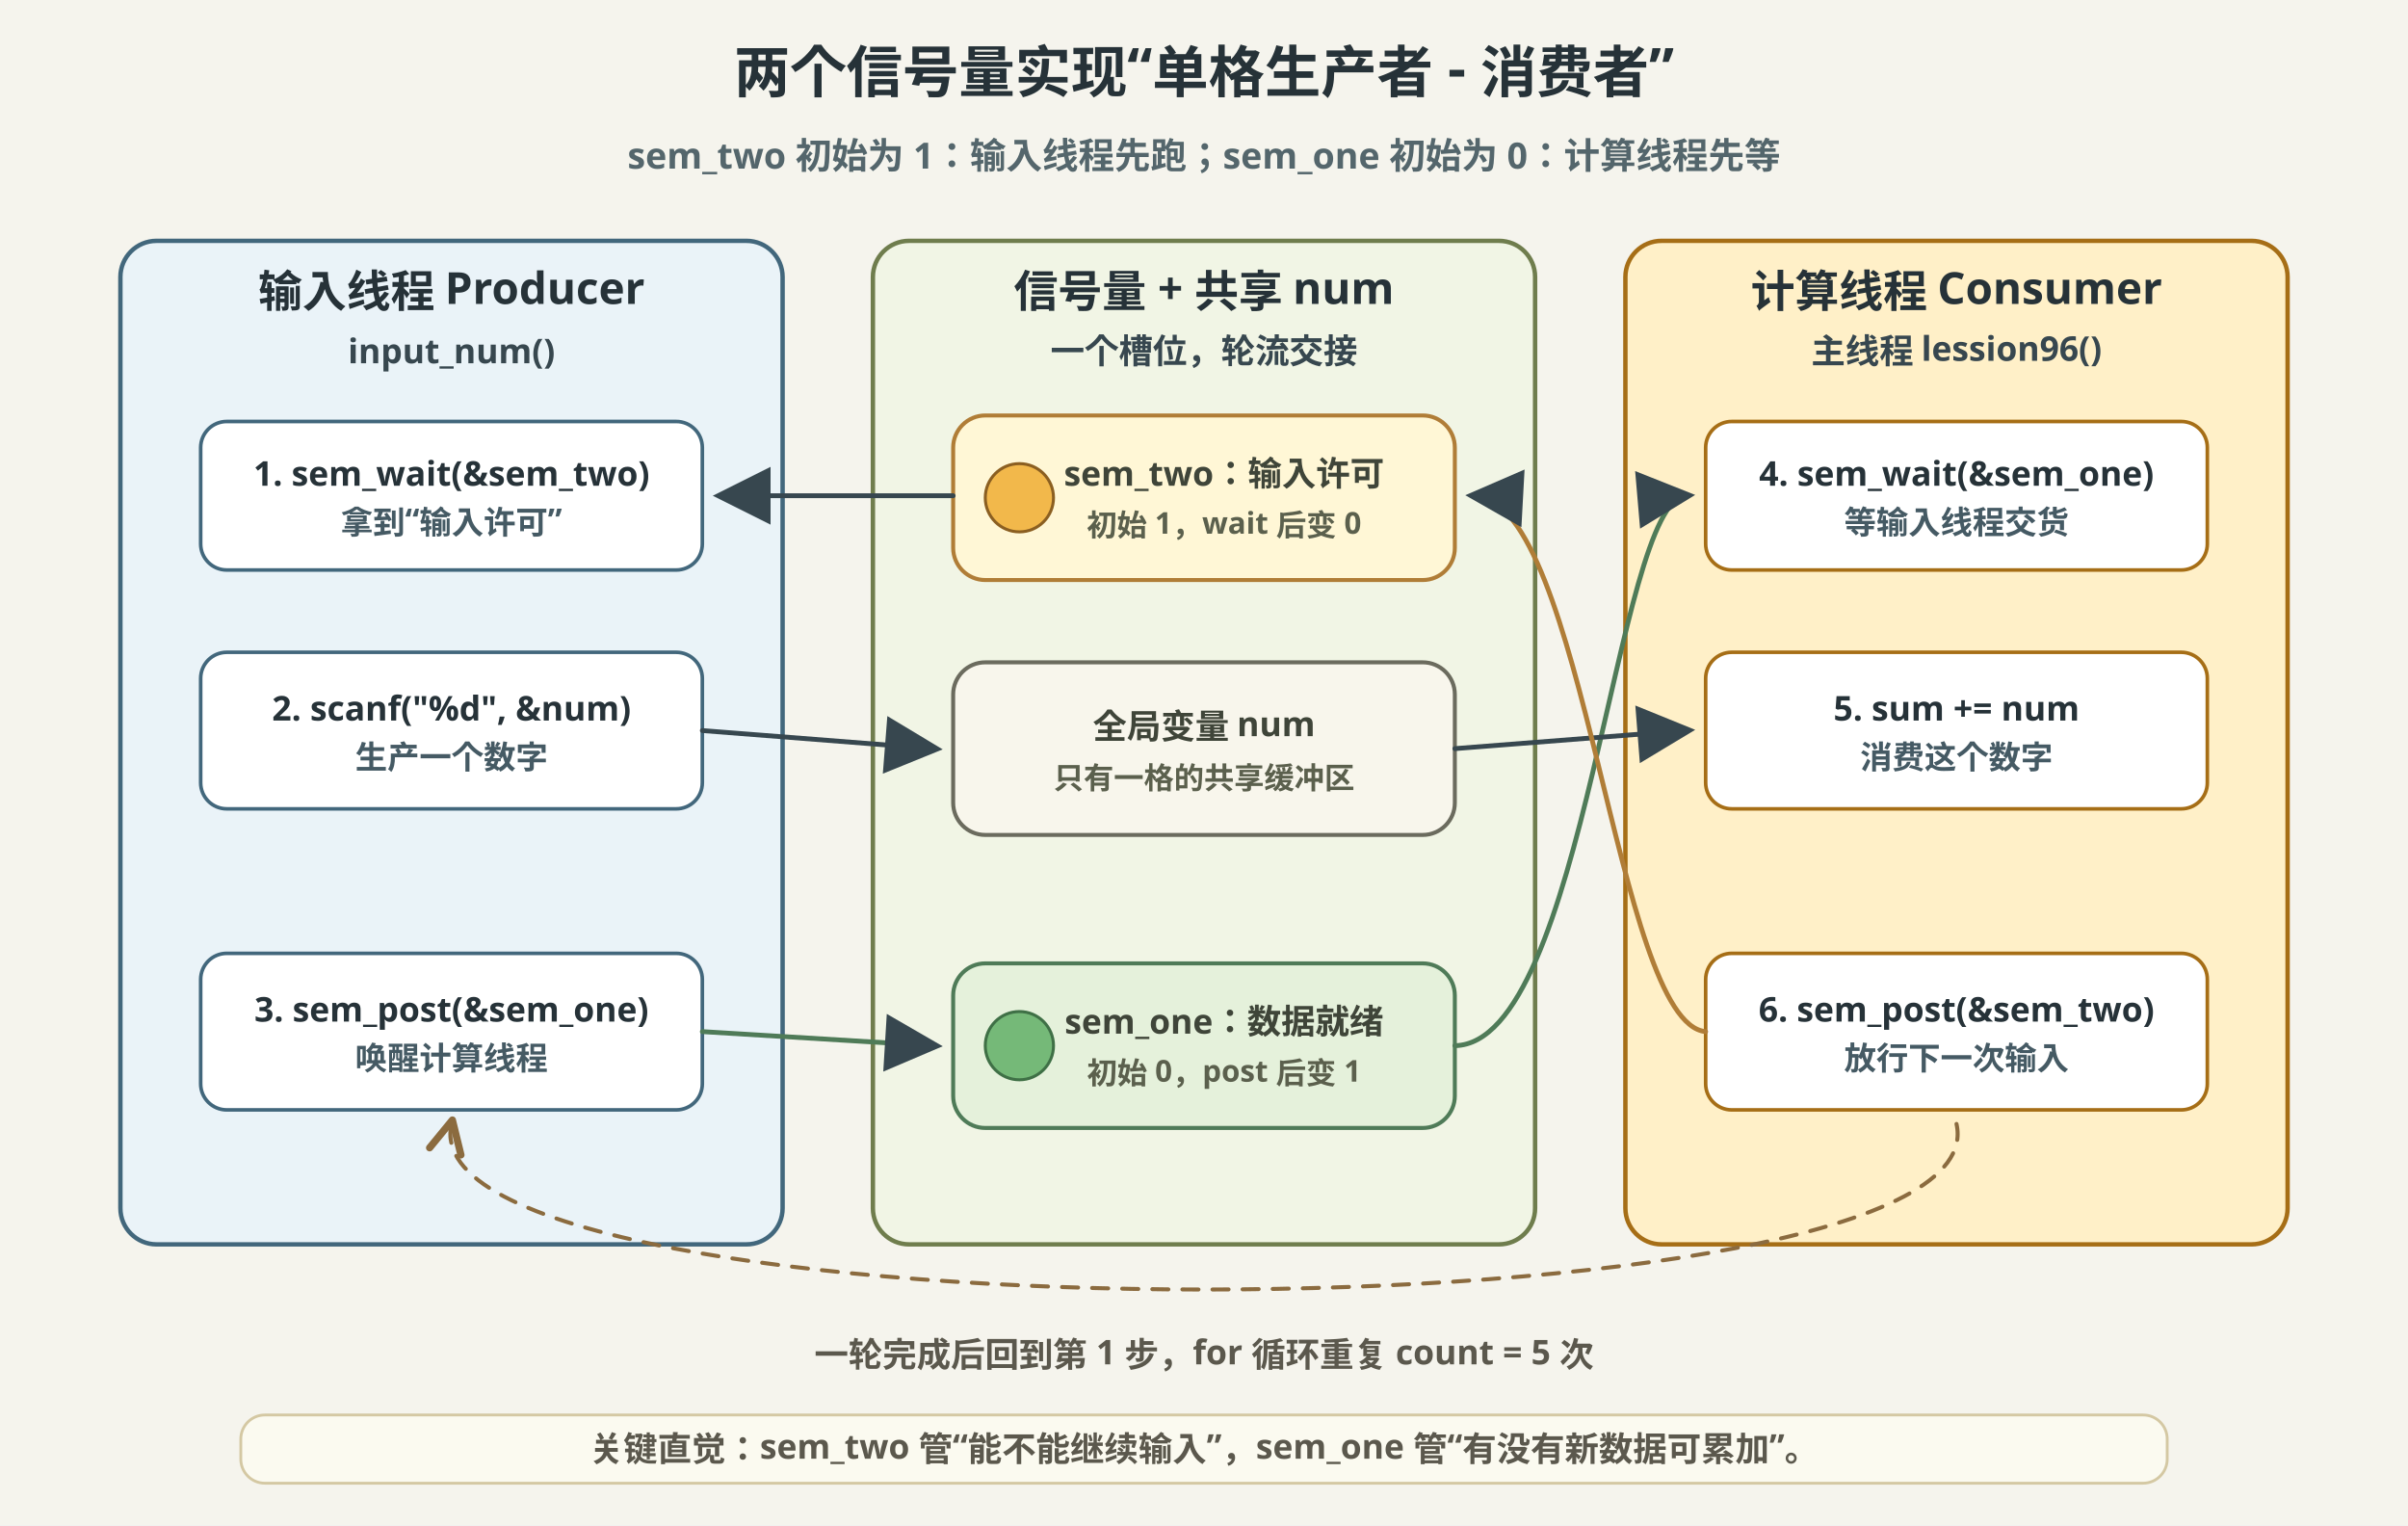
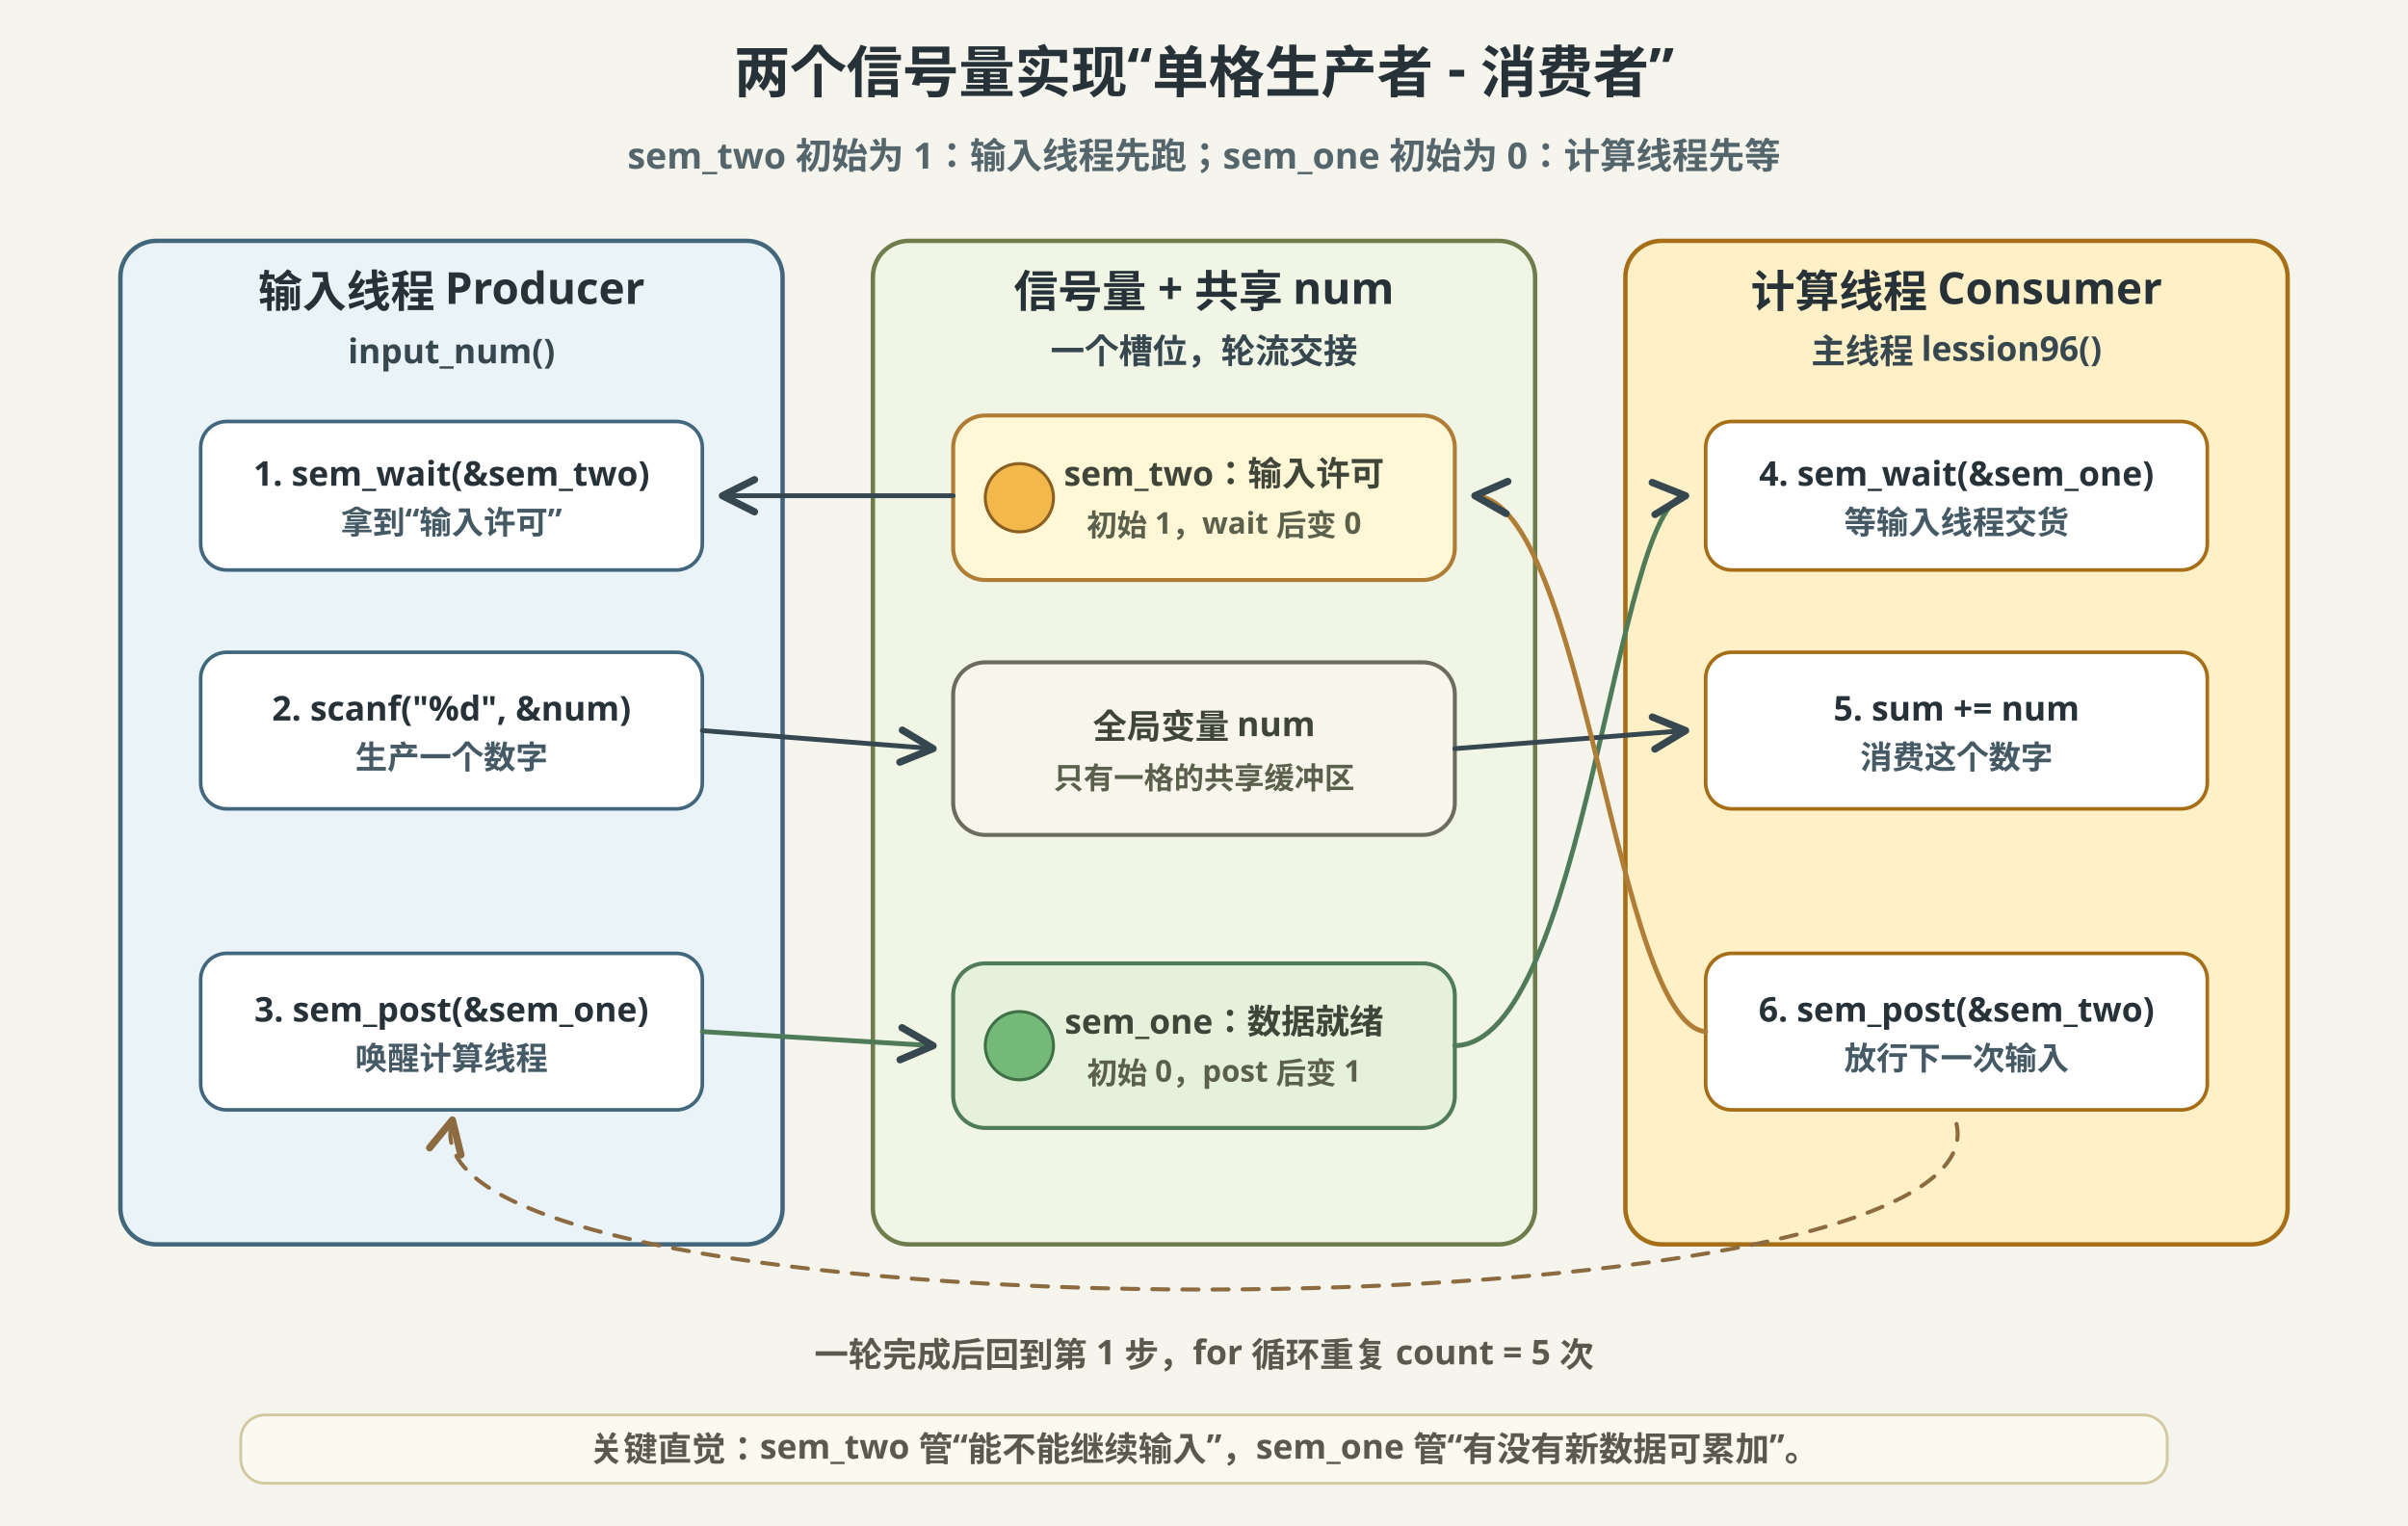
<svg xmlns="http://www.w3.org/2000/svg" width="1200" height="760" viewBox="0 0 1200 760" role="img" aria-label="两个信号量实现单格生产者消费者流程图" font-family="PingFang SC, Microsoft YaHei, sans-serif">
  <rect x="0" y="0" width="1200" height="760" fill="rgb(245, 244, 237)" />
  <defs>
    <style>
      .title { font: 700 28px "PingFang SC", "Microsoft YaHei", sans-serif; fill: #263238; }
      .subtitle { font: 600 18px "PingFang SC", "Microsoft YaHei", sans-serif; fill: #54666c; }
      .lane-title { font: 700 22px "PingFang SC", "Microsoft YaHei", sans-serif; fill: #263238; }
      .lane-sub { font: 650 17px "PingFang SC", "Microsoft YaHei", sans-serif; fill: #37474f; }
      .step-main { font: 700 17px "PingFang SC", "Microsoft YaHei", sans-serif; fill: #263238; }
      .step-sub { font: 600 16px "PingFang SC", "Microsoft YaHei", sans-serif; fill: #455a64; }
      .sem-main { font: 700 17px "PingFang SC", "Microsoft YaHei", sans-serif; fill: #3f4539; }
      .sem-sub { font: 600 15px "PingFang SC", "Microsoft YaHei", sans-serif; fill: #5b604d; }
      .note { font: 650 17px "PingFang SC", "Microsoft YaHei", sans-serif; fill: #5b584d; }
      .producer { fill: #eaf3f8; stroke: #42677c; stroke-width: 2.2; }
      .middle { fill: #f1f5e5; stroke: #6f7d4d; stroke-width: 2.2; }
      .consumer { fill: #fff0c8; stroke: #a66e16; stroke-width: 2.2; }
      .step-blue { fill: #ffffff; stroke: #42677c; stroke-width: 1.8; }
      .step-orange { fill: #ffffff; stroke: #a66e16; stroke-width: 1.8; }
      .sem-two { fill: #fff7d6; stroke: #b07d37; stroke-width: 2; }
      .sem-one { fill: #e5f1db; stroke: #4f7b58; stroke-width: 2; }
      .buffer { fill: #f8f6ec; stroke: #6b6b5e; stroke-width: 2; }
      .arrow { fill: none; stroke: #37474f; stroke-width: 2.4; stroke-linecap: round; stroke-linejoin: round; marker-end: url(#arrow); }
      .green-arrow { fill: none; stroke: #4f7b58; stroke-width: 2.4; stroke-linecap: round; stroke-linejoin: round; marker-end: url(#arrow); }
      .orange-arrow { fill: none; stroke: #b07d37; stroke-width: 2.4; stroke-linecap: round; stroke-linejoin: round; marker-end: url(#arrow); }
      .loop { fill: none; stroke: #8b6b3f; stroke-width: 2; stroke-dasharray: 8 7; stroke-linecap: round; marker-end: url(#softArrow); }
    </style>
-     <marker id="arrow" markerWidth="12" markerHeight="12" refX="10" refY="6" orient="auto">
-       <path d="M0 0 L12 6 L0 12 Z" fill="#37474f" />
+     <marker id="arrow" viewBox="0 0 12 12" refX="10" refY="6" markerWidth="10" markerHeight="10" orient="auto-start-reverse">
+       <path d="M 2 2 L 10 6 L 2 10" fill="none" stroke="#37474f" stroke-width="1.8" stroke-linecap="round" stroke-linejoin="round" />
    </marker>
    <marker id="softArrow" markerWidth="10" markerHeight="10" refX="8" refY="5" orient="auto">
      <path d="M1 1 L9 5 L1 9" fill="none" stroke="#8b6b3f" stroke-width="1.8" stroke-linecap="round" stroke-linejoin="round" />
    </marker>
  </defs>
  <text font-family="PingFang SC, Microsoft YaHei, sans-serif" class="title" x="600" y="46" text-anchor="middle">两个信号量实现“单格生产者 - 消费者”</text>
  <text font-family="PingFang SC, Microsoft YaHei, sans-serif" class="subtitle" x="600" y="84" text-anchor="middle">sem_two 初始为 1：输入线程先跑；sem_one 初始为 0：计算线程先等</text>
  <rect class="producer" x="60" y="120" width="330" height="500" rx="18" />
  <rect class="middle" x="435" y="120" width="330" height="500" rx="18" />
  <rect class="consumer" x="810" y="120" width="330" height="500" rx="18" />
  <rect class="step-blue" x="100" y="210" width="250" height="74" rx="13" />
  <rect class="step-blue" x="100" y="325" width="250" height="78" rx="13" />
  <rect class="step-blue" x="100" y="475" width="250" height="78" rx="13" />
  <rect class="sem-two" x="475" y="207" width="250" height="82" rx="16" />
  <rect class="buffer" x="475" y="330" width="250" height="86" rx="16" />
  <rect class="sem-one" x="475" y="480" width="250" height="82" rx="16" />
  <rect class="step-orange" x="850" y="210" width="250" height="74" rx="13" />
  <rect class="step-orange" x="850" y="325" width="250" height="78" rx="13" />
  <rect class="step-orange" x="850" y="475" width="250" height="78" rx="13" />
  <path class="arrow" d="M475 247 L360 247" />
  <path class="arrow" d="M350 364 L465 373" />
  <path class="green-arrow" d="M350 514 L465 521" />
  <path class="green-arrow" d="M725 521 C790 520 805 250 840 247" />
  <path class="arrow" d="M725 373 L840 364" />
  <path class="orange-arrow" d="M850 514 C805 510 790 250 735 247" />
  <path class="loop" d="M975 560 C1000 670 200 670 225 560" />
  <text font-family="PingFang SC, Microsoft YaHei, sans-serif" class="lane-title" x="225" y="153" text-anchor="middle">输入线程 Producer</text>
  <text font-family="PingFang SC, Microsoft YaHei, sans-serif" class="lane-sub" x="225" y="181" text-anchor="middle">input_num()</text>
  <text font-family="PingFang SC, Microsoft YaHei, sans-serif" class="lane-title" x="600" y="153" text-anchor="middle">信号量 + 共享 num</text>
  <text font-family="PingFang SC, Microsoft YaHei, sans-serif" class="lane-sub" x="600" y="181" text-anchor="middle">一个槽位，轮流交接</text>
  <text font-family="PingFang SC, Microsoft YaHei, sans-serif" class="lane-title" x="975" y="153" text-anchor="middle">计算线程 Consumer</text>
  <text font-family="PingFang SC, Microsoft YaHei, sans-serif" class="lane-sub" x="975" y="181" text-anchor="middle">主线程 lession96()</text>
  <text font-family="PingFang SC, Microsoft YaHei, sans-serif" class="step-main" x="225" y="242" text-anchor="middle">1. sem_wait(&amp;sem_two)</text>
  <text font-family="PingFang SC, Microsoft YaHei, sans-serif" class="step-sub" x="225" y="266" text-anchor="middle">拿到“输入许可”</text>
  <text font-family="PingFang SC, Microsoft YaHei, sans-serif" class="step-main" x="225" y="359" text-anchor="middle">2. scanf("%d", &amp;num)</text>
  <text font-family="PingFang SC, Microsoft YaHei, sans-serif" class="step-sub" x="225" y="383" text-anchor="middle">生产一个数字</text>
  <text font-family="PingFang SC, Microsoft YaHei, sans-serif" class="step-main" x="225" y="509" text-anchor="middle">3. sem_post(&amp;sem_one)</text>
  <text font-family="PingFang SC, Microsoft YaHei, sans-serif" class="step-sub" x="225" y="533" text-anchor="middle">唤醒计算线程</text>
  <circle cx="508" cy="248" r="17" fill="#f2b84b" stroke="#8b5f21" stroke-width="1.5" />
  <text font-family="PingFang SC, Microsoft YaHei, sans-serif" class="sem-main" x="610" y="242" text-anchor="middle">sem_two：输入许可</text>
  <text font-family="PingFang SC, Microsoft YaHei, sans-serif" class="sem-sub" x="610" y="267" text-anchor="middle">初始 1，wait 后变 0</text>
  <text font-family="PingFang SC, Microsoft YaHei, sans-serif" class="sem-main" x="600" y="368" text-anchor="middle">全局变量 num</text>
  <text font-family="PingFang SC, Microsoft YaHei, sans-serif" class="sem-sub" x="600" y="393" text-anchor="middle">只有一格的共享缓冲区</text>
  <circle cx="508" cy="521" r="17" fill="#75b978" stroke="#3f7046" stroke-width="1.5" />
  <text font-family="PingFang SC, Microsoft YaHei, sans-serif" class="sem-main" x="610" y="515" text-anchor="middle">sem_one：数据就绪</text>
  <text font-family="PingFang SC, Microsoft YaHei, sans-serif" class="sem-sub" x="610" y="540" text-anchor="middle">初始 0，post 后变 1</text>
  <text font-family="PingFang SC, Microsoft YaHei, sans-serif" class="step-main" x="975" y="242" text-anchor="middle">4. sem_wait(&amp;sem_one)</text>
  <text font-family="PingFang SC, Microsoft YaHei, sans-serif" class="step-sub" x="975" y="266" text-anchor="middle">等输入线程交货</text>
  <text font-family="PingFang SC, Microsoft YaHei, sans-serif" class="step-main" x="975" y="359" text-anchor="middle">5. sum += num</text>
  <text font-family="PingFang SC, Microsoft YaHei, sans-serif" class="step-sub" x="975" y="383" text-anchor="middle">消费这个数字</text>
  <text font-family="PingFang SC, Microsoft YaHei, sans-serif" class="step-main" x="975" y="509" text-anchor="middle">6. sem_post(&amp;sem_two)</text>
  <text font-family="PingFang SC, Microsoft YaHei, sans-serif" class="step-sub" x="975" y="533" text-anchor="middle">放行下一次输入</text>
  <text font-family="PingFang SC, Microsoft YaHei, sans-serif" class="note" x="600" y="681" text-anchor="middle">一轮完成后回到第 1 步，for 循环重复 count = 5 次</text>
  <rect x="120" y="705" width="960" height="34" rx="12" fill="#fbfaf0" stroke="#d4c8a3" stroke-width="1.4" />
  <text font-family="PingFang SC, Microsoft YaHei, sans-serif" class="note" x="600" y="728" text-anchor="middle">关键直觉：sem_two 管“能不能继续输入”，sem_one 管“有没有新数据可累加”。</text>
</svg>
